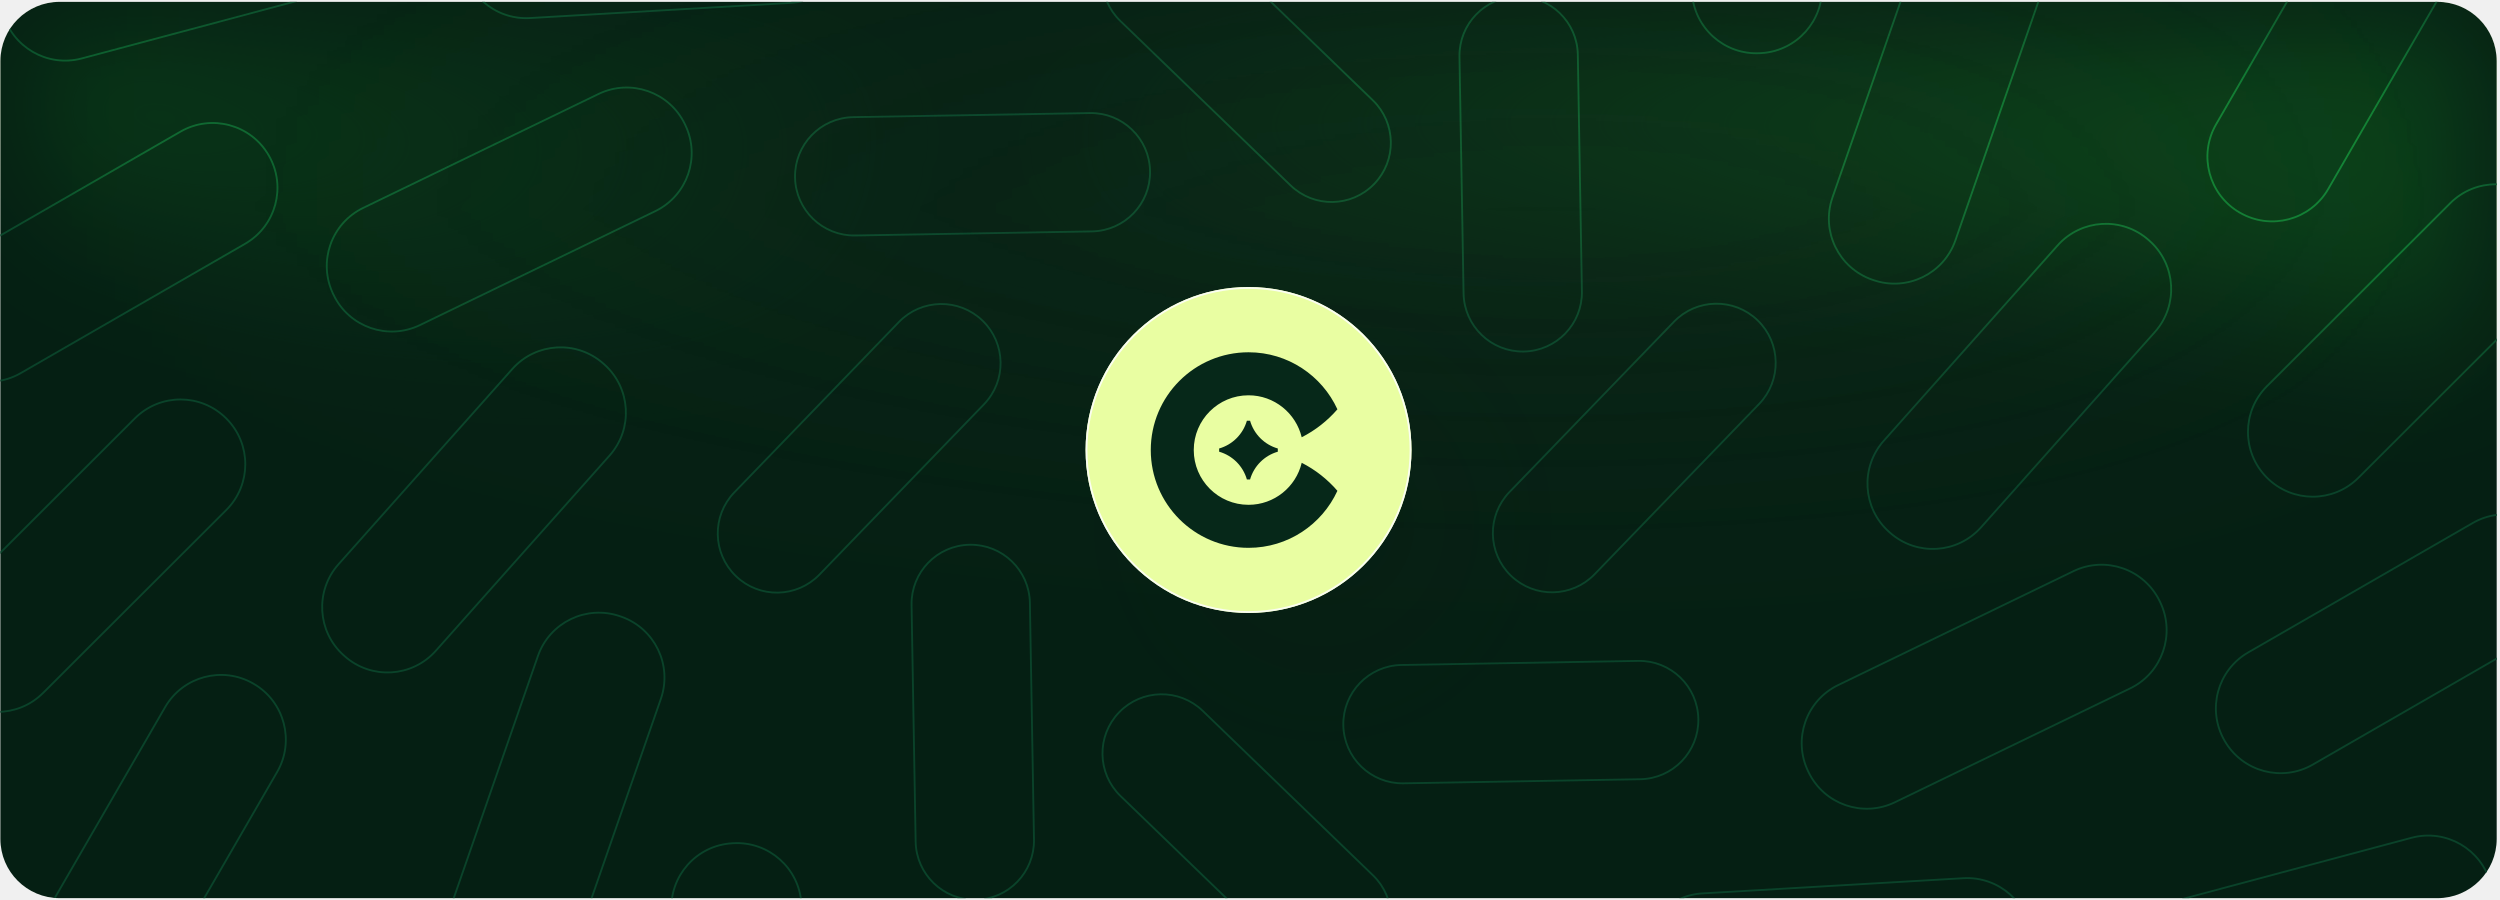
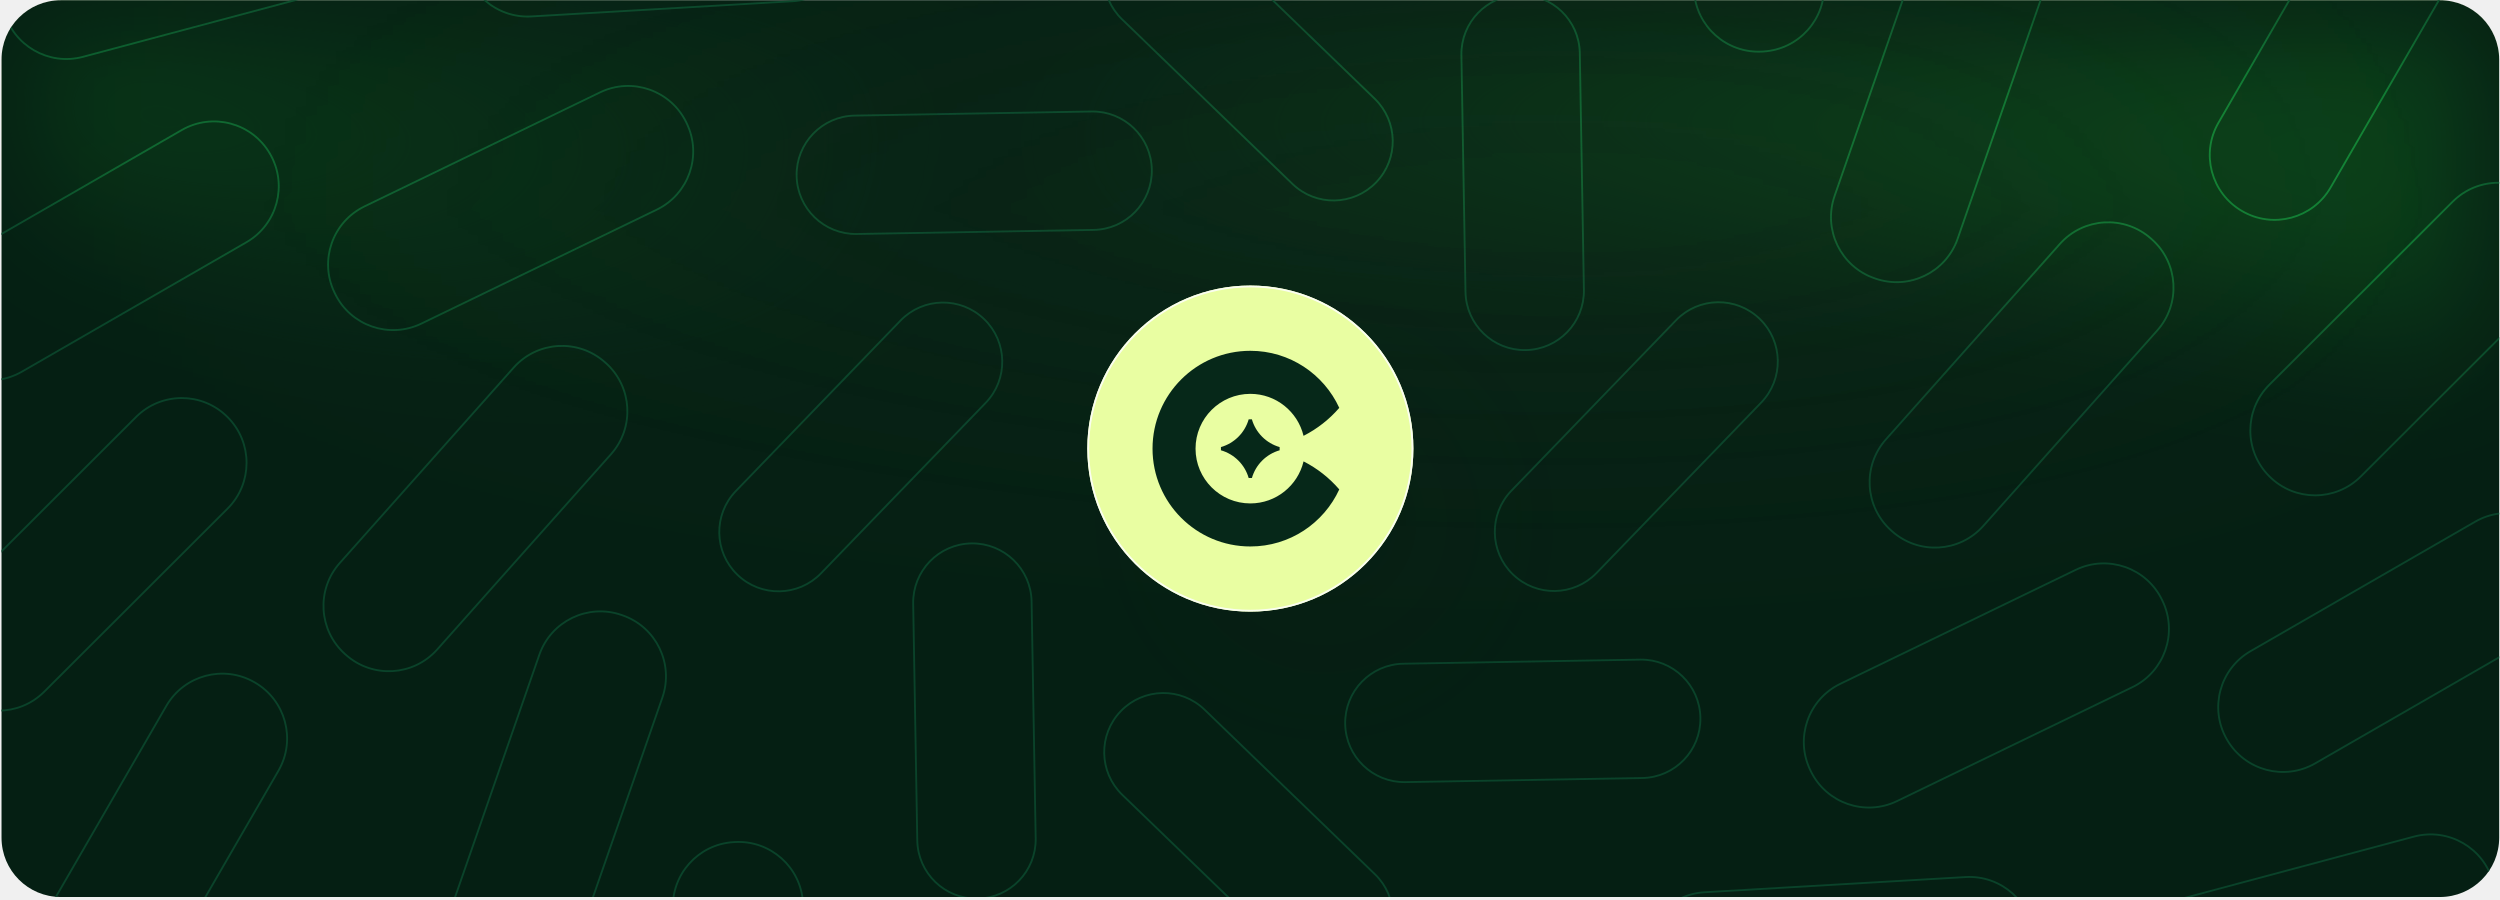
- <svg xmlns="http://www.w3.org/2000/svg" width="675" height="243" viewBox="0 0 675 243" fill="none">
+ <svg xmlns="http://www.w3.org/2000/svg" width="1065" height="383" viewBox="0 0 1065 383" fill="none">
  <g clip-path="url(#clip0_13332_2681)">
-     <rect x="0.106" y="0.501" width="674" height="242" rx="16" fill="#051F13" />
+     <rect x="0.651" y="0.097" width="1064" height="382.03" rx="25.258" fill="#051F13" />
    <g clip-path="url(#clip1_13332_2681)">
-       <path d="M302.541 214.923L348.517 259.336C354.861 265.465 364.972 265.29 371.101 258.946L371.109 258.937C377.238 252.593 377.063 242.482 370.719 236.353L324.744 191.94C318.4 185.811 308.288 185.986 302.16 192.33L302.151 192.339C296.023 198.683 296.197 208.795 302.541 214.923Z" stroke="#0A432A" stroke-width="0.5" stroke-miterlimit="10" />
-       <path d="M246.121 163.328L247.225 227.242C247.377 236.062 254.651 243.088 263.47 242.935L263.483 242.935C272.302 242.783 279.328 235.51 279.176 226.69L278.072 162.776C277.919 153.956 270.646 146.93 261.826 147.082L261.814 147.082C252.994 147.235 245.968 154.508 246.121 163.328Z" stroke="#0A432A" stroke-width="0.5" stroke-miterlimit="10" />
-       <path d="M242.69 86.958L198.277 132.933C192.148 139.277 192.323 149.389 198.667 155.517L198.676 155.526C205.02 161.655 215.131 161.48 221.26 155.136L265.673 109.16C271.802 102.816 271.627 92.705 265.283 86.576L265.274 86.568C258.93 80.439 248.819 80.614 242.69 86.958Z" stroke="#0A432A" stroke-width="0.5" stroke-miterlimit="10" />
-       <path d="M294.27 30.528L230.356 31.632C221.536 31.785 214.51 39.058 214.662 47.878L214.662 47.89C214.815 56.71 222.088 63.736 230.908 63.583L294.822 62.479C303.642 62.327 310.668 55.053 310.515 46.234L310.515 46.221C310.363 37.402 303.09 30.375 294.27 30.528Z" stroke="#0A432A" stroke-width="0.5" stroke-miterlimit="10" />
-       <path d="M370.652 27.073L324.677 -17.34C318.333 -23.468 308.221 -23.294 302.093 -16.95L302.084 -16.941C295.956 -10.597 296.13 -0.485 302.474 5.643L348.45 50.057C354.794 56.185 364.905 56.011 371.034 49.666L371.042 49.657C377.171 43.313 376.996 33.202 370.652 27.073Z" stroke="#0A432A" stroke-width="0.5" stroke-miterlimit="10" />
-       <path d="M427.114 78.666L426.009 14.751C425.857 5.932 418.583 -1.094 409.764 -0.942L409.751 -0.942C400.932 -0.789 393.906 6.484 394.058 15.304L395.163 79.218C395.315 88.038 402.588 95.064 411.408 94.911L411.42 94.911C420.24 94.759 427.266 87.485 427.114 78.666Z" stroke="#0A432A" stroke-width="0.5" stroke-miterlimit="10" />
-       <path d="M430.54 155.051L474.953 109.076C481.082 102.732 480.907 92.62 474.563 86.492L474.554 86.483C468.21 80.355 458.098 80.529 451.97 86.873L407.556 132.849C401.428 139.193 401.602 149.304 407.947 155.433L407.956 155.441C414.3 161.57 424.411 161.395 430.54 155.051Z" stroke="#0A432A" stroke-width="0.5" stroke-miterlimit="10" />
-       <path d="M378.944 211.496L442.858 210.392C451.678 210.239 458.704 202.966 458.552 194.146L458.551 194.134C458.399 185.314 451.126 178.288 442.306 178.441L378.392 179.545C369.572 179.698 362.546 186.971 362.698 195.79L362.699 195.803C362.851 204.622 370.124 211.649 378.944 211.496Z" stroke="#0A432A" stroke-width="0.5" stroke-miterlimit="10" />
-       <path d="M181.288 246.107L185.388 316.568C185.947 326.182 194.194 333.522 203.807 332.962L204.09 332.946C213.703 332.386 221.043 324.14 220.484 314.526L216.384 244.065C215.825 234.451 207.578 227.112 197.965 227.671L197.682 227.687C188.069 228.247 180.729 236.493 181.288 246.107Z" stroke="#0A432A" stroke-width="0.5" stroke-miterlimit="10" />
-       <path d="M145.232 177.14L122.055 243.807C118.893 252.903 123.703 262.84 132.798 266.002L133.066 266.095C142.161 269.257 152.098 264.447 155.26 255.351L178.437 188.684C181.599 179.588 176.789 169.651 167.694 166.489L167.426 166.396C158.331 163.234 148.394 168.044 145.232 177.14Z" stroke="#0A432A" stroke-width="0.5" stroke-miterlimit="10" />
-       <path d="M138.322 99.628L91.397 152.351C84.995 159.544 85.636 170.565 92.829 176.967L93.041 177.155C100.234 183.557 111.255 182.916 117.657 175.723L164.582 123C170.984 115.807 170.343 104.786 163.15 98.383L162.938 98.195C155.745 91.793 144.724 92.434 138.322 99.628Z" stroke="#0A432A" stroke-width="0.5" stroke-miterlimit="10" />
-       <path d="M161.599 25.377L98.07 56.13C89.402 60.325 85.777 70.753 89.973 79.42L90.096 79.675C94.292 88.343 104.719 91.968 113.387 87.772L176.916 57.02C185.584 52.824 189.209 42.397 185.013 33.729L184.89 33.474C180.694 24.807 170.266 21.182 161.599 25.377Z" stroke="#0A432A" stroke-width="0.5" stroke-miterlimit="10" />
-       <path d="M211.519 -34.321L141.057 -30.221C131.444 -29.661 124.104 -21.415 124.663 -11.801L124.68 -11.519C125.239 -1.905 133.486 5.434 143.099 4.875L213.561 0.775C223.174 0.216 230.514 -8.031 229.955 -17.644L229.938 -17.927C229.379 -27.54 221.132 -34.88 211.519 -34.321Z" stroke="#0A432A" stroke-width="0.5" stroke-miterlimit="10" />
-       <path d="M491.922 -4.082L487.822 -74.543C487.263 -84.157 479.016 -91.496 469.403 -90.937L469.12 -90.921C459.507 -90.361 452.167 -82.115 452.726 -72.501L456.826 -2.04C457.385 7.574 465.632 14.914 475.245 14.354L475.528 14.338C485.141 13.778 492.481 5.532 491.922 -4.082Z" stroke="#0A432A" stroke-width="0.5" stroke-miterlimit="10" />
-       <path d="M527.969 64.869L551.145 -1.798C554.308 -10.893 549.497 -20.83 540.402 -23.992L540.134 -24.085C531.039 -27.247 521.102 -22.437 517.94 -13.342L494.763 53.325C491.601 62.421 496.411 72.358 505.507 75.52L505.774 75.613C514.87 78.775 524.807 73.965 527.969 64.869Z" stroke="#0A432A" stroke-width="0.5" stroke-miterlimit="10" />
-       <path d="M534.887 142.369L581.812 89.646C588.214 82.453 587.573 71.432 580.379 65.03L580.168 64.842C572.975 58.44 561.953 59.081 555.551 66.274L508.626 118.997C502.224 126.19 502.866 137.211 510.059 143.613L510.27 143.802C517.463 150.204 528.485 149.563 534.887 142.369Z" stroke="#0A432A" stroke-width="0.5" stroke-miterlimit="10" />
-       <path d="M511.618 216.615L575.147 185.863C583.814 181.667 587.44 171.24 583.244 162.572L583.121 162.318C578.925 153.65 568.497 150.025 559.83 154.22L496.301 184.973C487.633 189.168 484.008 199.596 488.203 208.264L488.327 208.518C492.522 217.186 502.95 220.811 511.618 216.615Z" stroke="#0A432A" stroke-width="0.5" stroke-miterlimit="10" />
-       <path d="M461.707 276.313L532.169 272.213C541.782 271.654 549.122 263.407 548.563 253.794L548.546 253.511C547.987 243.898 539.74 236.558 530.127 237.117L459.665 241.217C450.052 241.777 442.712 250.023 443.271 259.637L443.288 259.919C443.847 269.533 452.094 276.872 461.707 276.313Z" stroke="#0A432A" stroke-width="0.5" stroke-miterlimit="10" />
-       <path d="M44.577 190.938L9.558 251.494C4.737 259.831 7.587 270.496 15.924 275.317L15.988 275.354C24.324 280.175 34.989 277.325 39.81 268.988L74.829 208.432C79.65 200.095 76.8 189.43 68.463 184.609L68.4 184.572C60.063 179.752 49.398 182.601 44.577 190.938Z" stroke="#0A432A" stroke-width="0.5" stroke-miterlimit="10" />
-       <path d="M36.421 112.955L-13.078 162.385C-19.892 169.189 -19.9 180.229 -13.095 187.043L-13.043 187.096C-6.239 193.909 4.801 193.917 11.615 187.113L61.114 137.683C67.928 130.878 67.936 119.839 61.131 113.025L61.079 112.972C54.275 106.158 43.235 106.151 36.421 112.955Z" stroke="#0A432A" stroke-width="0.5" stroke-miterlimit="10" />
-       <path d="M48.734 35.54L-11.872 70.474C-20.215 75.283 -23.08 85.945 -18.271 94.288L-18.234 94.352C-13.425 102.694 -2.763 105.559 5.58 100.75L66.186 65.816C74.528 61.007 77.393 50.345 72.584 42.002L72.547 41.938C67.738 33.596 57.077 30.731 48.734 35.54Z" stroke="#0A432A" stroke-width="0.5" stroke-miterlimit="10" />
-       <path d="M80.665 -36.047L13.083 -17.989C3.78 -15.503 -1.747 -5.946 0.739 3.357L0.758 3.428C3.244 12.732 12.801 18.258 22.104 15.773L89.686 -2.286C98.99 -4.771 104.516 -14.328 102.03 -23.632L102.011 -23.703C99.525 -33.006 89.968 -38.533 80.665 -36.047Z" stroke="#0A432A" stroke-width="0.5" stroke-miterlimit="10" />
-       <path d="M628.601 51.064L663.62 -9.493C668.44 -17.829 665.591 -28.495 657.254 -33.316L657.191 -33.352C648.854 -38.173 638.189 -35.323 633.368 -26.987L598.349 33.57C593.528 41.906 596.378 52.572 604.714 57.392L604.778 57.429C613.115 62.25 623.78 59.4 628.601 51.064Z" stroke="#0A432A" stroke-width="0.5" stroke-miterlimit="10" />
-       <path d="M636.76 129.013L686.259 79.584C693.073 72.779 693.081 61.739 686.276 54.925L686.224 54.873C679.42 48.059 668.38 48.051 661.566 54.856L612.067 104.286C605.253 111.09 605.245 122.13 612.05 128.944L612.102 128.996C618.906 135.81 629.946 135.818 636.76 129.013Z" stroke="#0A432A" stroke-width="0.5" stroke-miterlimit="10" />
-       <path d="M624.471 206.43L685.077 171.496C693.419 166.687 696.284 156.025 691.475 147.682L691.438 147.618C686.629 139.275 675.968 136.411 667.625 141.22L607.019 176.154C598.676 180.963 595.811 191.625 600.62 199.967L600.657 200.031C605.466 208.374 616.128 211.239 624.471 206.43Z" stroke="#0A432A" stroke-width="0.5" stroke-miterlimit="10" />
-       <path d="M592.552 278.02L660.134 259.962C669.437 257.476 674.964 247.919 672.478 238.616L672.459 238.545C669.973 229.241 660.416 223.715 651.113 226.201L583.53 244.259C574.227 246.744 568.701 256.301 571.186 265.605L571.206 265.676C573.691 274.979 583.248 280.506 592.552 278.02Z" stroke="#0A432A" stroke-width="0.5" stroke-miterlimit="10" />
+       <path d="M478.086 338.591L550.664 408.703C560.679 418.378 576.641 418.102 586.316 408.087L586.33 408.073C596.005 398.058 595.729 382.096 585.714 372.421L513.136 302.309C503.12 292.634 487.158 292.91 477.484 302.925L477.47 302.939C467.795 312.954 468.071 328.916 478.086 338.591Z" stroke="#0A432A" stroke-width="0.789" stroke-miterlimit="10" />
+       <path d="M389.018 257.14L390.762 358.038C391.002 371.961 402.484 383.053 416.407 382.812L416.426 382.812C430.349 382.571 441.441 371.089 441.201 357.166L439.457 256.269C439.216 242.346 427.735 231.254 413.812 231.495L413.792 231.495C399.869 231.736 388.777 243.218 389.018 257.14Z" stroke="#0A432A" stroke-width="0.789" stroke-miterlimit="10" />
+       <path d="M383.603 136.58L313.49 209.159C303.815 219.174 304.091 235.136 314.106 244.811L314.12 244.824C324.136 254.499 340.098 254.223 349.772 244.208L419.885 171.63C429.56 161.615 429.284 145.653 419.269 135.978L419.255 135.964C409.24 126.289 393.278 126.565 383.603 136.58Z" stroke="#0A432A" stroke-width="0.789" stroke-miterlimit="10" />
+       <path d="M465.028 47.498L364.131 49.242C350.208 49.482 339.116 60.964 339.357 74.887L339.357 74.906C339.598 88.829 351.08 99.921 365.003 99.681L465.9 97.937C479.823 97.697 490.915 86.215 490.674 72.292L490.674 72.272C490.433 58.349 478.951 47.258 465.028 47.498Z" stroke="#0A432A" stroke-width="0.789" stroke-miterlimit="10" />
+       <path d="M585.608 42.045L513.03 -28.068C503.015 -37.743 487.053 -37.467 477.378 -27.452L477.364 -27.438C467.689 -17.422 467.965 -1.461 477.98 8.214L550.559 78.327C560.574 88.002 576.536 87.726 586.211 77.711L586.224 77.697C595.899 67.681 595.623 51.72 585.608 42.045Z" stroke="#0A432A" stroke-width="0.789" stroke-miterlimit="10" />
+       <path d="M674.74 123.49L672.996 22.593C672.756 8.67 661.274 -2.422 647.351 -2.181L647.332 -2.181C633.409 -1.94 622.317 9.541 622.557 23.464L624.301 124.362C624.542 138.285 636.023 149.376 649.946 149.136L649.966 149.136C663.889 148.895 674.981 137.413 674.74 123.49Z" stroke="#0A432A" stroke-width="0.789" stroke-miterlimit="10" />
+       <path d="M680.148 244.074L750.261 171.496C759.936 161.481 759.66 145.519 749.645 135.844L749.631 135.831C739.616 126.156 723.654 126.432 713.979 136.447L643.866 209.025C634.191 219.04 634.467 235.002 644.482 244.677L644.496 244.691C654.512 254.365 670.474 254.09 680.148 244.074Z" stroke="#0A432A" stroke-width="0.789" stroke-miterlimit="10" />
+       <path d="M598.698 333.181L699.595 331.437C713.518 331.197 724.61 319.715 724.369 305.792L724.369 305.772C724.128 291.849 712.647 280.758 698.724 280.998L597.826 282.742C583.903 282.982 572.811 294.464 573.052 308.387L573.052 308.407C573.293 322.33 584.775 333.421 598.698 333.181Z" stroke="#0A432A" stroke-width="0.789" stroke-miterlimit="10" />
+       <path d="M286.672 387.818L293.144 499.052C294.027 514.228 307.045 525.814 322.221 524.931L322.667 524.905C337.843 524.022 349.43 511.004 348.547 495.828L342.075 384.595C341.192 369.419 328.173 357.832 312.997 358.715L312.551 358.741C297.375 359.624 285.789 372.642 286.672 387.818Z" stroke="#0A432A" stroke-width="0.789" stroke-miterlimit="10" />
+       <path d="M229.751 278.945L193.164 384.188C188.172 398.547 195.765 414.233 210.124 419.225L210.546 419.372C224.905 424.364 240.591 416.77 245.583 402.412L282.171 297.169C287.163 282.81 279.569 267.123 265.211 262.131L264.789 261.985C250.43 256.993 234.743 264.586 229.751 278.945Z" stroke="#0A432A" stroke-width="0.789" stroke-miterlimit="10" />
+       <path d="M218.843 156.581L144.766 239.811C134.659 251.167 135.671 268.565 147.027 278.672L147.361 278.969C158.716 289.076 176.115 288.063 186.221 276.708L260.299 193.478C270.405 182.122 269.393 164.724 258.038 154.617L257.704 154.32C246.348 144.213 228.95 145.226 218.843 156.581Z" stroke="#0A432A" stroke-width="0.789" stroke-miterlimit="10" />
+       <path d="M255.589 39.367L155.3 87.914C141.617 94.537 135.894 110.999 142.518 124.682L142.712 125.084C149.336 138.767 165.797 144.489 179.48 137.866L279.769 89.32C293.452 82.696 299.175 66.235 292.552 52.552L292.357 52.15C285.734 38.467 269.272 32.744 255.589 39.367Z" stroke="#0A432A" stroke-width="0.789" stroke-miterlimit="10" />
+       <path d="M334.395 -54.874L223.161 -48.402C207.985 -47.519 196.399 -34.5 197.282 -19.324L197.308 -18.878C198.191 -3.702 211.209 7.885 226.385 7.002L337.618 0.529C352.794 -0.354 364.381 -13.372 363.498 -28.548L363.472 -28.994C362.589 -44.17 349.571 -55.757 334.395 -54.874Z" stroke="#0A432A" stroke-width="0.789" stroke-miterlimit="10" />
+       <path d="M777.048 -7.138L770.576 -118.371C769.693 -133.547 756.675 -145.134 741.499 -144.251L741.053 -144.225C725.877 -143.342 714.29 -130.323 715.173 -115.147L721.645 -3.914C722.528 11.262 735.547 22.849 750.723 21.966L751.169 21.94C766.345 21.057 777.932 8.038 777.048 -7.138Z" stroke="#0A432A" stroke-width="0.789" stroke-miterlimit="10" />
+       <path d="M833.953 101.71L870.541 -3.532C875.533 -17.891 867.94 -33.578 853.581 -38.57L853.159 -38.716C838.8 -43.708 823.113 -36.115 818.121 -21.756L781.534 83.487C776.542 97.846 784.135 113.532 798.494 118.524L798.916 118.671C813.275 123.663 828.962 116.069 833.953 101.71Z" stroke="#0A432A" stroke-width="0.789" stroke-miterlimit="10" />
+       <path d="M844.875 224.055L918.952 140.825C929.059 129.469 928.046 112.071 916.691 101.964L916.357 101.667C905.002 91.56 887.603 92.573 877.496 103.928L803.419 187.158C793.312 198.514 794.325 215.912 805.68 226.019L806.014 226.316C817.369 236.423 834.768 235.411 844.875 224.055Z" stroke="#0A432A" stroke-width="0.789" stroke-miterlimit="10" />
+       <path d="M808.141 341.262L908.43 292.716C922.113 286.092 927.836 269.631 921.213 255.948L921.018 255.546C914.395 241.863 897.933 236.14 884.25 242.763L783.961 291.31C770.278 297.933 764.555 314.395 771.179 328.078L771.373 328.48C777.997 342.163 794.458 347.886 808.141 341.262Z" stroke="#0A432A" stroke-width="0.789" stroke-miterlimit="10" />
+       <path d="M729.351 435.503L840.584 429.031C855.76 428.148 867.347 415.13 866.464 399.954L866.438 399.507C865.555 384.331 852.536 372.745 837.36 373.628L726.127 380.1C710.951 380.983 699.364 394.001 700.247 409.177L700.273 409.623C701.156 424.799 714.175 436.386 729.351 435.503Z" stroke="#0A432A" stroke-width="0.789" stroke-miterlimit="10" />
+       <path d="M70.854 300.726L15.572 396.324C7.962 409.483 12.461 426.321 25.621 433.931L25.722 433.989C38.882 441.599 55.719 437.1 63.329 423.94L118.611 328.343C126.221 315.183 121.722 298.346 108.562 290.736L108.461 290.678C95.302 283.068 78.464 287.567 70.854 300.726Z" stroke="#0A432A" stroke-width="0.789" stroke-miterlimit="10" />
+       <path d="M57.979 177.621L-20.162 255.652C-30.919 266.394 -30.931 283.822 -20.189 294.579L-20.107 294.661C-9.365 305.418 8.063 305.43 18.82 294.688L96.96 216.657C107.717 205.915 107.729 188.487 96.987 177.73L96.905 177.648C86.163 166.891 68.736 166.879 57.979 177.621Z" stroke="#0A432A" stroke-width="0.789" stroke-miterlimit="10" />
+       <path d="M77.416 55.41L-18.258 110.558C-31.428 118.15 -35.951 134.981 -28.359 148.151L-28.301 148.252C-20.709 161.423 -3.878 165.945 9.292 158.353L104.966 103.205C118.137 95.613 122.659 78.782 115.068 65.612L115.009 65.511C107.418 52.34 90.587 47.818 77.416 55.41Z" stroke="#0A432A" stroke-width="0.789" stroke-miterlimit="10" />
+       <path d="M127.824 -57.6L21.137 -29.093C6.45 -25.168 -2.274 -10.081 1.65 4.605L1.68 4.718C5.604 19.404 20.691 28.129 35.377 24.204L142.065 -4.303C156.752 -8.227 165.476 -23.314 161.552 -38L161.522 -38.113C157.598 -52.799 142.511 -61.524 127.824 -57.6Z" stroke="#0A432A" stroke-width="0.789" stroke-miterlimit="10" />
+       <path d="M992.815 79.917L1048.1 -15.68C1055.71 -28.84 1051.21 -45.678 1038.05 -53.288L1037.95 -53.346C1024.79 -60.956 1007.95 -56.457 1000.34 -43.297L945.058 52.3C937.448 65.46 941.947 82.297 955.107 89.907L955.208 89.965C968.368 97.576 985.205 93.076 992.815 79.917Z" stroke="#0A432A" stroke-width="0.789" stroke-miterlimit="10" />
+       <path d="M1005.7 202.97L1083.84 124.939C1094.59 114.197 1094.6 96.769 1083.86 86.012L1083.78 85.93C1073.04 75.173 1055.61 75.161 1044.85 85.903L966.714 163.934C955.957 174.676 955.945 192.104 966.686 202.861L966.769 202.943C977.51 213.7 994.938 213.712 1005.7 202.97Z" stroke="#0A432A" stroke-width="0.789" stroke-miterlimit="10" />
+       <path d="M986.295 325.184L1081.97 270.035C1095.14 262.443 1099.66 245.612 1092.07 232.442L1092.01 232.341C1084.42 219.171 1067.59 214.648 1054.42 222.24L958.745 277.388C945.575 284.98 941.052 301.811 948.644 314.981L948.702 315.082C956.294 328.253 973.125 332.775 986.295 325.184Z" stroke="#0A432A" stroke-width="0.789" stroke-miterlimit="10" />
+       <path d="M935.906 438.198L1042.59 409.69C1057.28 405.766 1066 390.679 1062.08 375.993L1062.05 375.88C1058.13 361.194 1043.04 352.469 1028.35 356.393L921.665 384.901C906.979 388.825 898.254 403.912 902.178 418.598L902.208 418.711C906.133 433.397 921.22 442.122 935.906 438.198Z" stroke="#0A432A" stroke-width="0.789" stroke-miterlimit="10" />
    </g>
    <g style="mix-blend-mode:overlay" filter="url(#filter0_f_13332_2681)">
-       <path d="M-374.293 -440.93C-322.842 -579.423 42.048 -571.76 440.714 -423.815C839.379 -275.869 1120.85 -43.666 1069.4 94.828C1017.95 233.321 587.879 1.961 254.394 77.714C-79.092 153.466 -425.744 -302.436 -374.293 -440.93Z" fill="url(#paint0_linear_13332_2681)" />
+       <path d="M-590.389 -696.776C-509.166 -915.407 66.862 -903.31 696.21 -669.758C1325.56 -436.206 1769.9 -69.641 1688.68 148.99C1607.46 367.62 928.531 2.387 402.079 121.973C-124.374 241.558 -671.611 -478.146 -590.389 -696.776Z" fill="url(#paint0_linear_13332_2681)" />
    </g>
    <g style="mix-blend-mode:hard-light" opacity="0.12" filter="url(#filter1_f_13332_2681)">
-       <path d="M783.739 -368.725C783.739 -593.932 542.808 -776.499 245.606 -776.499C-51.596 -776.499 -292.527 -593.932 -292.527 -368.725C-292.527 -143.519 -325.984 -33.04 245.606 39.046C817.195 111.133 783.739 -143.519 783.739 -368.725Z" fill="url(#paint1_radial_13332_2681)" />
+       <path d="M1237.27 -582.777C1237.27 -938.296 856.929 -1226.5 387.755 -1226.5C-81.419 -1226.5 -461.76 -938.296 -461.76 -582.777C-461.76 -227.259 -514.577 -52.852 387.755 60.945C1290.09 174.743 1237.27 -227.259 1237.27 -582.777Z" fill="url(#paint1_radial_13332_2681)" />
    </g>
    <g filter="url(#filter2_bd_13332_2681)">
-       <path d="M337.106 77.501C361.416 77.501 381.106 97.191 381.106 121.501C381.106 145.811 361.416 165.501 337.106 165.501C312.796 165.501 293.106 145.811 293.106 121.501C293.106 97.191 312.796 77.501 337.106 77.501Z" fill="#E9FEA2" />
-       <path d="M337.106 77.751C361.278 77.751 380.856 97.329 380.856 121.501C380.856 145.673 361.278 165.251 337.106 165.251C312.934 165.251 293.356 145.673 293.356 121.501C293.356 97.329 312.934 77.751 337.106 77.751Z" stroke="#FAFDF0" stroke-width="0.5" />
+       <path d="M532.651 121.637C571.027 121.637 602.111 152.72 602.111 191.097C602.111 229.474 571.027 260.557 532.651 260.557C494.274 260.557 463.191 229.474 463.191 191.097C463.191 152.72 494.274 121.637 532.651 121.637Z" fill="#E9FEA2" />
+       <path d="M532.651 122.032C570.81 122.032 601.716 152.938 601.716 191.097C601.716 229.256 570.81 260.162 532.651 260.162C494.492 260.162 463.586 229.256 463.586 191.097C463.586 152.938 494.492 122.032 532.651 122.032Z" stroke="#FAFDF0" stroke-width="0.789" />
    </g>
-     <path d="M337.521 113.607H336.655C335.62 117.218 332.78 120.059 329.168 121.094V121.96C332.78 122.995 335.62 125.835 336.655 129.447H337.521C338.556 125.835 341.397 122.995 345.008 121.96V121.094C341.397 120.059 338.556 117.218 337.521 113.607Z" fill="#062819" />
-     <path d="M351.46 124.968C349.907 131.463 344.068 136.299 337.098 136.299C328.935 136.299 322.314 129.678 322.314 121.515C322.314 113.352 328.935 106.731 337.098 106.731C344.068 106.731 349.897 111.568 351.46 118.062C355.145 116.183 358.419 113.616 361.101 110.512C356.93 101.43 347.753 95.115 337.109 95.115C322.525 95.115 310.709 106.932 310.709 121.515C310.709 136.099 322.525 147.915 337.109 147.915C347.764 147.915 356.93 141.6 361.101 132.519C358.419 129.414 355.156 126.838 351.47 124.958L351.46 124.968Z" fill="#062819" />
+     <path d="M533.306 178.635H531.939C530.305 184.336 525.821 188.82 520.12 190.454V191.821C525.821 193.455 530.305 197.939 531.939 203.64H533.306C534.94 197.939 539.424 193.455 545.125 191.821V190.454C539.424 188.82 534.94 184.336 533.306 178.635Z" fill="#062819" />
+     <path d="M555.31 196.57C552.86 206.823 543.641 214.458 532.639 214.458C519.752 214.458 509.3 204.005 509.3 191.119C509.3 178.233 519.752 167.781 532.639 167.781C543.641 167.781 552.843 175.416 555.31 185.668C561.128 182.701 566.296 178.65 570.53 173.749C563.946 159.412 549.459 149.443 532.655 149.443C509.633 149.443 490.979 168.097 490.979 191.119C490.979 214.141 509.633 232.795 532.655 232.795C549.476 232.795 563.946 222.826 570.53 208.49C566.296 203.589 561.145 199.521 555.327 196.554L555.31 196.57Z" fill="#062819" />
  </g>
  <defs>
-     <filter id="filter0_f_13332_2681" x="-419.397" y="-579.988" width="1534.87" height="759.979" filterUnits="userSpaceOnUse" color-interpolation-filters="sRGB">
+     <filter id="filter0_f_13332_2681" x="-661.591" y="-916.298" width="2422.99" height="1199.73" filterUnits="userSpaceOnUse" color-interpolation-filters="sRGB">
      <feFlood flood-opacity="0" result="BackgroundImageFix" />
      <feBlend mode="normal" in="SourceGraphic" in2="BackgroundImageFix" result="shape" />
-       <feGaussianBlur stdDeviation="20" result="effect1_foregroundBlur_13332_2681" />
+       <feGaussianBlur stdDeviation="31.573" result="effect1_foregroundBlur_13332_2681" />
    </filter>
-     <filter id="filter1_f_13332_2681" x="-412.894" y="-896.499" width="1317" height="1068" filterUnits="userSpaceOnUse" color-interpolation-filters="sRGB">
+     <filter id="filter1_f_13332_2681" x="-651.776" y="-1415.94" width="2079.06" height="1685.98" filterUnits="userSpaceOnUse" color-interpolation-filters="sRGB">
      <feFlood flood-opacity="0" result="BackgroundImageFix" />
      <feBlend mode="normal" in="SourceGraphic" in2="BackgroundImageFix" result="shape" />
-       <feGaussianBlur stdDeviation="60" result="effect1_foregroundBlur_13332_2681" />
+       <feGaussianBlur stdDeviation="94.718" result="effect1_foregroundBlur_13332_2681" />
    </filter>
-     <filter id="filter2_bd_13332_2681" x="273.106" y="57.501" width="168" height="168" filterUnits="userSpaceOnUse" color-interpolation-filters="sRGB">
+     <filter id="filter2_bd_13332_2681" x="431.618" y="90.064" width="265.211" height="265.211" filterUnits="userSpaceOnUse" color-interpolation-filters="sRGB">
      <feFlood flood-opacity="0" result="BackgroundImageFix" />
-       <feGaussianBlur in="BackgroundImageFix" stdDeviation="4" />
+       <feGaussianBlur in="BackgroundImageFix" stdDeviation="6.315" />
      <feComposite in2="SourceAlpha" operator="in" result="effect1_backgroundBlur_13332_2681" />
      <feColorMatrix in="SourceAlpha" type="matrix" values="0 0 0 0 0 0 0 0 0 0 0 0 0 0 0 0 0 0 127 0" result="hardAlpha" />
-       <feOffset dx="20" dy="20" />
-       <feGaussianBlur stdDeviation="20" />
+       <feOffset dx="31.573" dy="31.573" />
+       <feGaussianBlur stdDeviation="31.573" />
      <feComposite in2="hardAlpha" operator="out" />
      <feColorMatrix type="matrix" values="0 0 0 0 0.041 0 0 0 0 0.094 0 0 0 0 0.071 0 0 0 0.1 0" />
      <feBlend mode="plus-darker" in2="effect1_backgroundBlur_13332_2681" result="effect2_dropShadow_13332_2681" />
      <feBlend mode="normal" in="SourceGraphic" in2="effect2_dropShadow_13332_2681" result="shape" />
    </filter>
-     <linearGradient id="paint0_linear_13332_2681" x1="607.865" y1="13.493" x2="-63.225" y2="-52.247" gradientUnits="userSpaceOnUse">
+     <linearGradient id="paint0_linear_13332_2681" x1="960.081" y1="20.592" x2="-99.325" y2="-83.189" gradientUnits="userSpaceOnUse">
      <stop stop-color="#E9FEA2" />
      <stop offset="0.505" stop-color="#E9FDA6" stop-opacity="0" />
      <stop offset="1" stop-color="#E9FEA2" />
    </linearGradient>
-     <radialGradient id="paint1_radial_13332_2681" cx="0" cy="0" r="1" gradientUnits="userSpaceOnUse" gradientTransform="translate(246.227 -291.261) rotate(-90.0732) scale(485.237 640.362)">
+     <radialGradient id="paint1_radial_13332_2681" cx="0" cy="0" r="1" gradientUnits="userSpaceOnUse" gradientTransform="translate(388.734 -460.49) rotate(-90.0732) scale(766.013 1010.9)">
      <stop stop-color="#93C8E7" />
      <stop offset="0.906" stop-color="#E9FDA6" />
    </radialGradient>
    <clipPath id="clip0_13332_2681">
-       <rect x="0.106" y="0.501" width="674" height="242" rx="16" fill="white" />
+       <rect x="0.651" y="0.097" width="1064" height="382.03" rx="25.258" fill="white" />
    </clipPath>
    <clipPath id="clip1_13332_2681">
-       <rect width="715" height="715" fill="white" transform="translate(-20.894 -236.499)" />
+       <rect width="1128.72" height="1128.72" fill="white" transform="translate(-32.5005 -374.039)" />
    </clipPath>
  </defs>
</svg>
